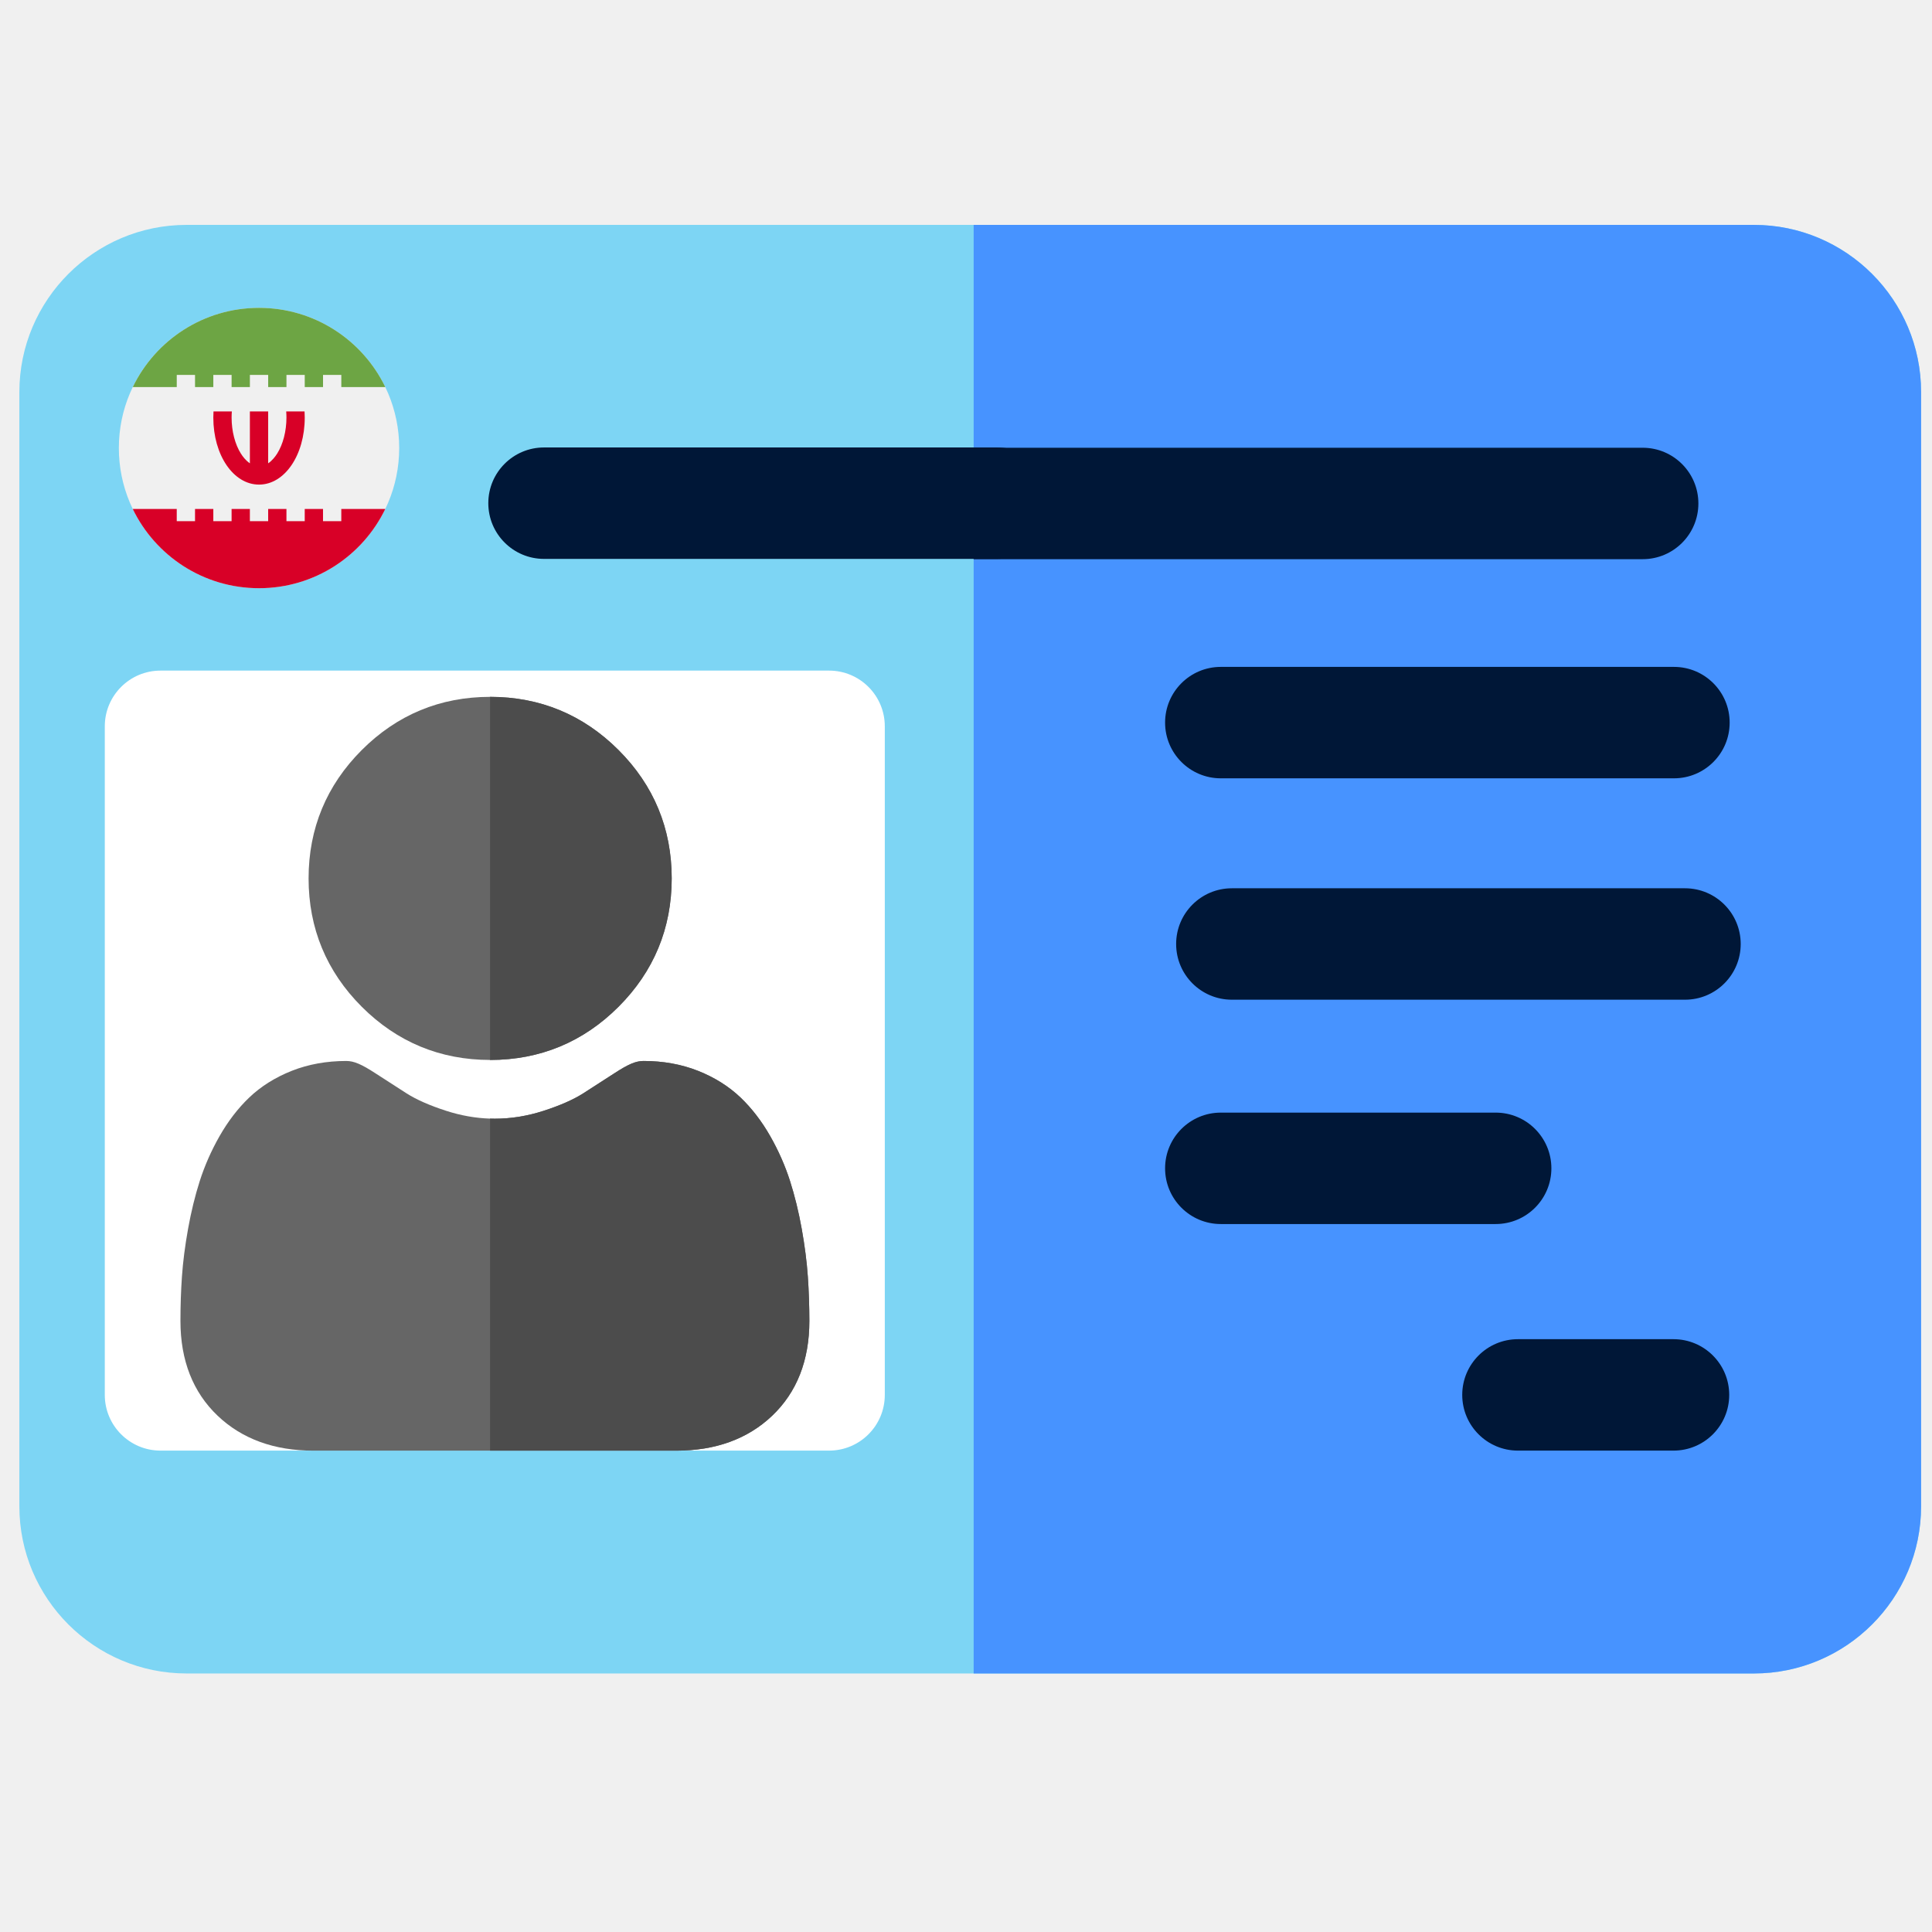
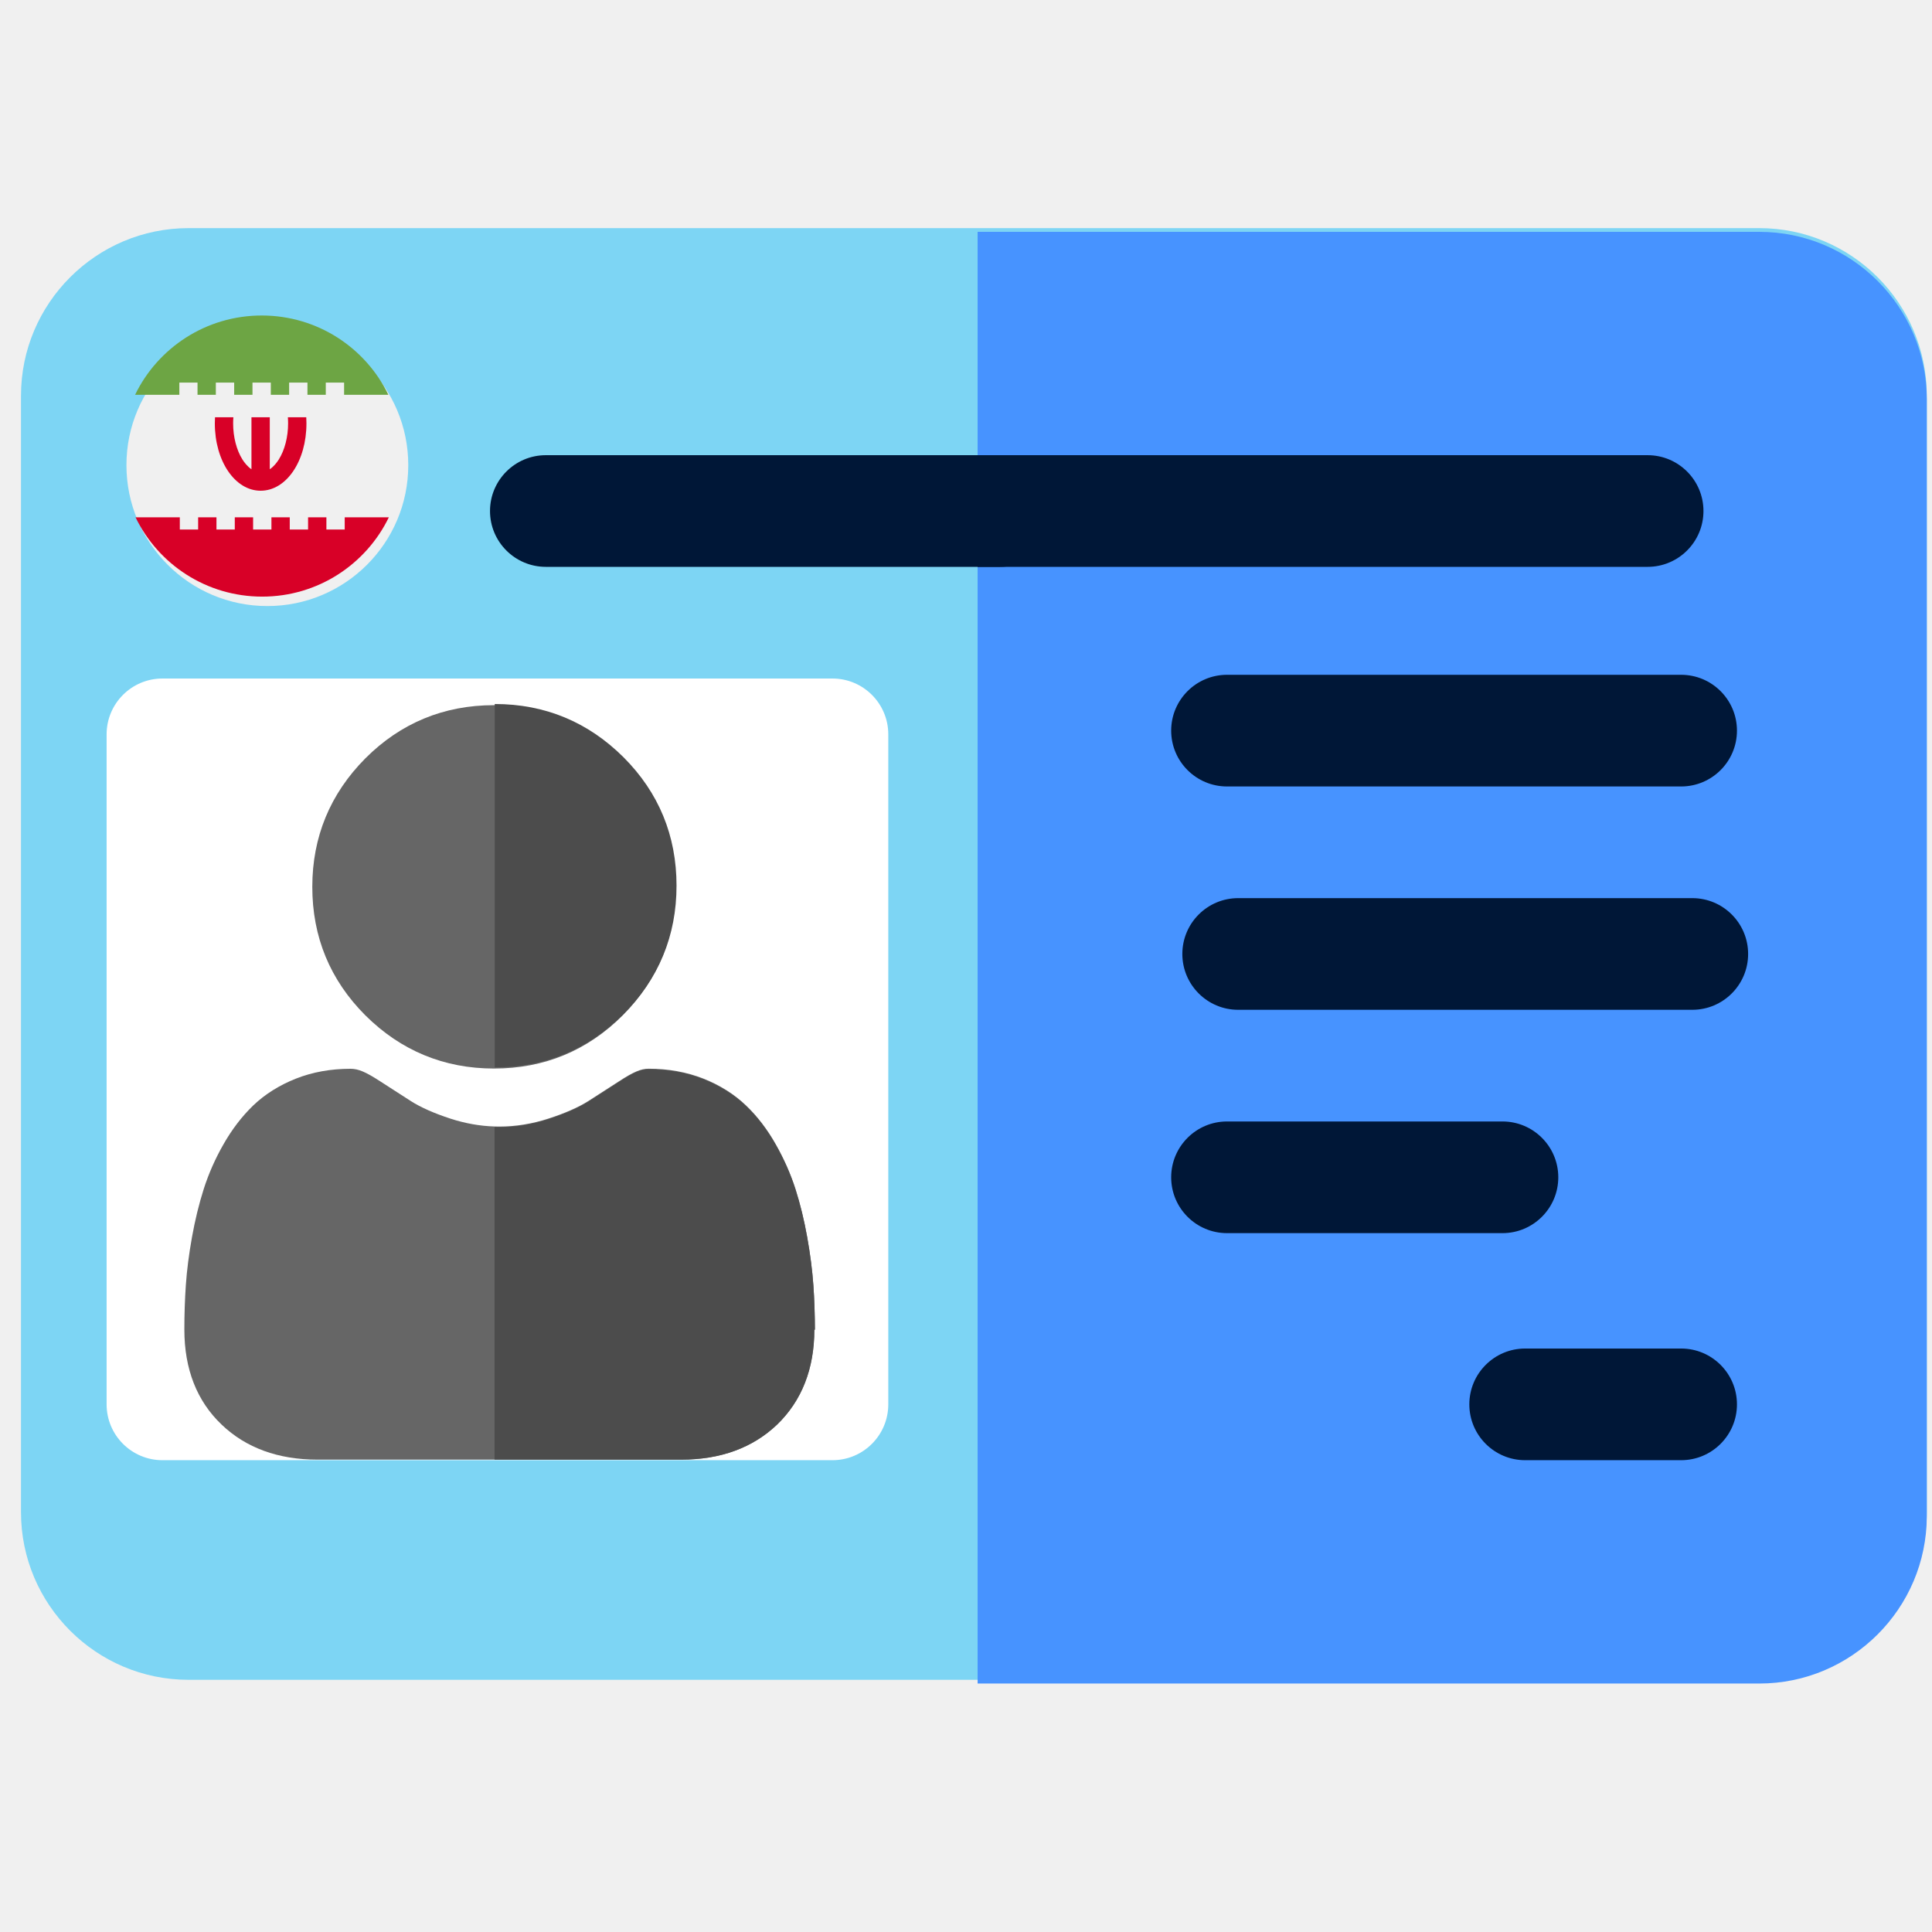
- <svg xmlns="http://www.w3.org/2000/svg" id="svg906" version="1.1" height="512" width="512">
-   <defs id="defs910" />
-   <g transform="matrix(1.009959,0,0,1.009959,-1.974548,48.61306)" id="g904">
-     <g id="svg_113" stroke="null">
-       <g id="svg_110" transform="matrix(1.007998,0,0,1.007998,-351.9546,-682.4501)" stroke="null">
-         <rect fill="none" id="svg_108" height="514" width="514" y="615.968" x="346.627" stroke="null" />
-         <g display="none" id="svg_107" stroke="null">
-           <rect fill="url(#gridpattern)" stroke-width="0" y="616.968" x="347.627" height="512" width="512" id="svg_111" stroke="null" />
+ <svg xmlns="http://www.w3.org/2000/svg" width="512" height="512" version="1.1">
+   <g transform="matrix(1.01 0 0 1.01 -1.97 48.6)">
+     <g stroke="null">
+       <g transform="matrix(1.01 0 0 1.01 -352 -682)">
+         <rect x="347" y="616" width="514" height="514" fill="none" />
+         <g display="none">
+           <rect x="348" y="617" width="512" height="512" fill="url(#gridpattern)" stroke="null" stroke-width="0" />
        </g>
      </g>
-       <g id="svg_112" transform="matrix(1.007998,0,0,1.007998,-351.9546,-682.4501)" stroke="null">
-         <g id="svg_81" stroke="null">
-           <g transform="matrix(0.9668862,0,0,0.9668862,-1580.717,-1836.794)" id="svg_82" stroke="null">
-             <g id="svg_104" stroke="null">
-               <g id="svg_105" stroke="null">
-                 <path id="svg_106" fill="#7dd5f4" d="m 2470.193,3001.083 h -422 c -24.813,0 -45,-20.187 -45,-45 v -300 c 0,-24.813 20.187,-45 45,-45 h 422 c 24.813,0 45,20.187 45,45 v 300 c 0,24.813 -20.187,45 -45,45 z" stroke="null" />
-               </g>
+       <g transform="matrix(1.01 0 0 1.01 -352 -682)">
+         <g transform="matrix(.967 0 0 .967 -1581 -1837)" stroke="null">
+           <g stroke="null">
+             <path d="m2470 3e3h-422c-24.8 0-45-20.2-45-45v-300c0-24.8 20.2-45 45-45h422c24.8 0 45 20.2 45 45v300c0 24.8-20.2 45-45 45z" fill="#7dd5f4" stroke="null" />
+           </g>
+           <path d="m2470 2611h-210v390h210c24.8 0 45-20.2 45-45v-300c0-24.8-20.2-45-45-45z" fill="#4793ff" />
+           <path d="m2449 2760h-122c-8.28 0-15-6.72-15-15s6.72-15 15-15h122c8.28 0 15 6.72 15 15s-6.72 15-15 15z" fill="#001737" stroke="null" />
+           <g fill="#001737">
+             <path d="m2452 2820h-122c-8.28 0-15-6.72-15-15s6.72-15 15-15h122c8.28 0 15 6.72 15 15s-6.72 15-15 15z" />
+             <path d="m2266 2701h-122c-8.28 0-15-6.72-15-15s6.72-15 15-15h122c8.28 0 15 6.72 15 15s-6.72 15-15 15z" />
+           </g>
+           <path d="m2401 2880h-74c-8.28 0-15-6.72-15-15s6.72-15 15-15h74c8.28 0 15 6.72 15 15s-6.72 15-15 15z" fill="#001737" stroke="null" />
+           <path d="m2449 2941h-41.9c-8.28 0-15-6.72-15-15s6.72-15 15-15h41.9c8.28 0 15 6.72 15 15s-6.72 15-15 15z" fill="#001737" stroke="null" />
+           <g stroke="null">
+             <g stroke="null">
+               <path d="m2221 2941h-180c-8.28 0-15-6.72-15-15v-180c0-8.28 6.72-15 15-15h180c8.28 0 15 6.72 15 15v180c0 8.28-6.72 15-15 15z" fill="#fff" stroke="null" />
            </g>
-             <path id="svg_103" fill="#4793ff" d="m 2470.193,2611.083 h -210.075 v 390 h 210.075 c 24.813,0 45,-20.187 45,-45 v -300 c 0,-24.813 -20.187,-45 -45,-45 z" stroke="null" />
-             <g id="svg_93" stroke="null">
-               <g id="svg_101" stroke="null">
-                 <path id="svg_102" fill="#001737" d="m 2448.657,2760.083 h -122 c -8.284,0 -15,-6.716 -15,-15 0,-8.284 6.716,-15 15,-15 h 122 c 8.284,0 15,6.716 15,15 0,8.284 -6.716,15 -15,15 z" stroke="null" />
-               </g>
-               <g id="svg_98" stroke="null">
-                 <path id="svg_100" fill="#001737" d="m 2451.631,2819.687 h -122 c -8.284,0 -15,-6.716 -15,-15 0,-8.284 6.716,-15 15,-15 h 122 c 8.284,0 15,6.716 15,15 0,8.284 -6.716,15 -15,15 z" stroke="null" />
-                 <path id="svg_99" fill="#001737" d="m 2266.446,2701.006 h -122 c -8.284,0 -15,-6.716 -15,-15 0,-8.284 6.716,-15 15,-15 h 122 c 8.284,0 15,6.716 15,15 0,8.284 -6.716,15 -15,15 z" stroke="null" />
-               </g>
-               <g id="svg_96" stroke="null">
-                 <path id="svg_97" fill="#001737" d="m 2400.657,2880.084 h -74 c -8.284,0 -15,-6.716 -15,-15 0,-8.284 6.716,-15 15,-15 h 74 c 8.284,0 15,6.716 15,15 0,8.284 -6.716,15 -15,15 z" stroke="null" />
-               </g>
-               <g id="svg_94" stroke="null">
-                 <path id="svg_95" fill="#001737" d="m 2448.537,2941.084 h -41.88 c -8.284,0 -15,-6.716 -15,-15 0,-8.284 6.716,-15 15,-15 h 41.88 c 8.284,0 15,6.716 15,15 0,8.284 -6.716,15 -15,15 z" stroke="null" />
-               </g>
-             </g>
-             <g id="svg_90" stroke="null">
-               <g id="svg_92" stroke="null" />
-               <g id="svg_91" stroke="null" />
-             </g>
-             <g id="svg_86" stroke="null">
-               <g id="svg_87" stroke="null">
-                 <g id="svg_88" stroke="null">
-                   <path id="svg_89" fill="#ffffff" d="m 2221.193,2941.083 h -180 c -8.284,0 -15,-6.716 -15,-15 v -180 c 0,-8.284 6.716,-15 15,-15 h 180 c 8.284,0 15,6.716 15,15 v 180 c 0,8.284 -6.716,15 -15,15 z" stroke="null" />
-                 </g>
-               </g>
-             </g>
-             <g id="svg_85" stroke="null" />
-             <g id="svg_84" stroke="null" />
-             <path id="svg_83" fill="#001737" d="m 2440.235,2671.083 h -180.116 v 30 h 180.116 c 8.284,0 15,-6.716 15,-15 0,-8.284 -6.716,-15 -15,-15 z" stroke="null" />
          </g>
+           <path d="m2440 2671h-180v30h180c8.28 0 15-6.72 15-15s-6.72-15-15-15z" fill="#001737" />
        </g>
-         <g id="svg_76" stroke="null">
-           <path id="svg_80" fill="#666666" d="m 525.958,857.943 c 0,12.988 -4.658,24.229 -13.845,33.419 -9.188,9.188 -20.431,13.845 -33.419,13.845 h -0.022 c -12.971,-0.004 -24.207,-4.662 -33.395,-13.845 -9.189,-9.189 -13.845,-20.431 -13.845,-33.419 0,-12.983 4.656,-24.226 13.845,-33.414 9.183,-9.185 20.419,-13.841 33.395,-13.845 h 0.022 c 12.983,0 24.226,4.658 33.419,13.845 9.188,9.188 13.845,20.431 13.845,33.414 z m 0,0" stroke="null" />
-           <path id="svg_79" fill="#666666" d="m 561.792,973.166 c 0,10.246 -3.259,18.542 -9.679,24.652 -6.345,6.038 -14.736,9.096 -24.939,9.096 h -94.486 c -10.203,0 -18.594,-3.059 -24.935,-9.096 -6.424,-6.114 -9.679,-14.408 -9.679,-24.652 0,-3.94 0.13,-7.839 0.391,-11.588 0.265,-3.833 0.801,-8.004 1.591,-12.404 0.796,-4.436 1.821,-8.629 3.047,-12.462 1.273,-3.967 2.994,-7.881 5.125,-11.63 2.213,-3.891 4.812,-7.281 7.725,-10.071 3.054,-2.921 6.788,-5.267 11.104,-6.977 4.301,-1.701 9.07,-2.563 14.172,-2.563 2.002,0 3.94,0.819 7.677,3.253 2.339,1.526 5.033,3.262 8.008,5.164 2.569,1.638 6.048,3.174 10.35,4.562 3.78,1.223 7.617,1.906 11.408,2.024 0.418,0.015 0.835,0.022 1.253,0.022 4.21,0 8.468,-0.69 12.666,-2.047 4.301,-1.388 7.785,-2.924 10.353,-4.562 3.006,-1.921 5.701,-3.656 8.005,-5.159 3.74,-2.439 5.676,-3.258 7.682,-3.258 5.098,0 9.866,0.862 14.17,2.563 4.316,1.71 8.05,4.06 11.101,6.977 2.918,2.791 5.517,6.18 7.728,10.071 2.132,3.752 3.857,7.662 5.125,11.625 1.228,3.837 2.255,8.031 3.051,12.47 0.786,4.405 1.323,8.576 1.587,12.398 0.265,3.737 0.395,7.635 0.4,11.591 z m 0,0" stroke="null" />
-           <path id="svg_78" fill="#4c4c4c" d="m 478.694,905.207 h -0.022 v -94.524 h 0.022 c 12.983,0 24.226,4.658 33.419,13.845 9.188,9.188 13.845,20.431 13.845,33.414 0,12.988 -4.658,24.229 -13.845,33.419 -9.188,9.188 -20.431,13.845 -33.419,13.845 z m 0,0" stroke="null" />
-           <path id="svg_77" fill="#4c4c4c" d="m 561.792,973.166 c 0,10.246 -3.259,18.542 -9.679,24.652 -6.345,6.038 -14.736,9.096 -24.939,9.096 H 478.671 V 920.475 c 0.418,0.015 0.835,0.022 1.253,0.022 4.21,0 8.468,-0.69 12.666,-2.047 4.301,-1.388 7.785,-2.924 10.353,-4.562 3.006,-1.921 5.701,-3.656 8.005,-5.159 3.74,-2.439 5.676,-3.258 7.682,-3.258 5.098,0 9.866,0.862 14.17,2.563 4.316,1.71 8.05,4.06 11.101,6.977 2.918,2.791 5.517,6.18 7.728,10.071 2.132,3.752 3.857,7.662 5.125,11.625 1.228,3.837 2.255,8.031 3.051,12.47 0.786,4.405 1.323,8.576 1.587,12.398 0.265,3.737 0.395,7.635 0.4,11.591 z m 0,0" stroke="null" />
-         </g>
-         <g id="svg_56" stroke="null">
-           <circle transform="matrix(0.1425402,0,0,0.1425402,-10.05916,-24.92461)" id="svg_75" fill="#f0f0f0" r="256" cy="5407.855" cx="3006.794" stroke="null" />
-           <path id="svg_74" fill="#d80027" d="m 430.381,736.393 h -4.774 c 0.04,0.525 0.062,1.054 0.062,1.586 0,3.53 -0.882,6.951 -2.42,9.387 -0.475,0.751 -1.272,1.812 -2.339,2.528 v -13.501 h -4.76 v 13.501 c -1.067,-0.716 -1.865,-1.776 -2.339,-2.528 -1.538,-2.435 -2.42,-5.857 -2.42,-9.387 0,-0.532 0.022,-1.062 0.062,-1.586 h -4.774 c -0.031,0.522 -0.047,1.051 -0.047,1.586 0,9.786 5.227,17.452 11.899,17.452 6.672,0 11.899,-7.666 11.899,-17.452 2.8e-4,-0.536 -0.016,-1.064 -0.047,-1.586 z" stroke="null" />
-           <path id="svg_73" fill="#6da544" d="m 397.111,726.873 h 4.76 v 3.173 h 4.76 v -3.173 h 4.76 v 3.173 h 4.76 v -3.173 h 4.76 v 3.173 h 4.76 v -3.173 h 4.76 v 3.173 h 4.76 v -3.173 h 4.76 v 3.173 h 11.451 c -5.902,-12.206 -18.402,-20.625 -32.869,-20.625 -14.467,0 -26.967,8.419 -32.869,20.625 h 11.451 v -3.173 z" stroke="null" />
-           <path id="svg_72" fill="#d80027" d="m 439.948,761.777 v 3.173 h -4.76 v -3.173 h -4.76 v 3.173 h -4.76 v -3.173 h -4.76 v 3.173 h -4.76 v -3.173 h -4.76 v 3.173 H 406.631 v -3.173 h -4.76 v 3.173 h -4.76 v -3.173 h -11.451 c 5.902,12.206 18.402,20.625 32.869,20.625 14.467,0 26.967,-8.419 32.869,-20.625 z" stroke="null" />
-           <g transform="matrix(0.1425402,0,0,0.1425402,-10.05916,-24.92461)" id="svg_71" stroke="null" />
-           <g transform="matrix(0.1425402,0,0,0.1425402,-10.05916,-24.92461)" id="svg_70" stroke="null" />
-           <g transform="matrix(0.1425402,0,0,0.1425402,-10.05916,-24.92461)" id="svg_69" stroke="null" />
-           <g transform="matrix(0.1425402,0,0,0.1425402,-10.05916,-24.92461)" id="svg_68" stroke="null" />
-           <g transform="matrix(0.1425402,0,0,0.1425402,-10.05916,-24.92461)" id="svg_67" stroke="null" />
-           <g transform="matrix(0.1425402,0,0,0.1425402,-10.05916,-24.92461)" id="svg_66" stroke="null" />
-           <g transform="matrix(0.1425402,0,0,0.1425402,-10.05916,-24.92461)" id="svg_65" stroke="null" />
-           <g transform="matrix(0.1425402,0,0,0.1425402,-10.05916,-24.92461)" id="svg_64" stroke="null" />
-           <g transform="matrix(0.1425402,0,0,0.1425402,-10.05916,-24.92461)" id="svg_63" stroke="null" />
-           <g transform="matrix(0.1425402,0,0,0.1425402,-10.05916,-24.92461)" id="svg_62" stroke="null" />
-           <g transform="matrix(0.1425402,0,0,0.1425402,-10.05916,-24.92461)" id="svg_61" stroke="null" />
-           <g transform="matrix(0.1425402,0,0,0.1425402,-10.05916,-24.92461)" id="svg_60" stroke="null" />
-           <g transform="matrix(0.1425402,0,0,0.1425402,-10.05916,-24.92461)" id="svg_59" stroke="null" />
-           <g transform="matrix(0.1425402,0,0,0.1425402,-10.05916,-24.92461)" id="svg_58" stroke="null" />
-           <g transform="matrix(0.1425402,0,0,0.1425402,-10.05916,-24.92461)" id="svg_57" stroke="null" />
-         </g>
+         <path d="m526 858c0 13-4.66 24.2-13.8 33.4-9.19 9.19-20.4 13.8-33.4 13.8h-0.022c-13-4e-3 -24.2-4.66-33.4-13.8-9.19-9.19-13.8-20.4-13.8-33.4 0-13 4.66-24.2 13.8-33.4 9.18-9.18 20.4-13.8 33.4-13.8h0.022c13 0 24.2 4.66 33.4 13.8 9.19 9.19 13.8 20.4 13.8 33.4z" fill="#666" />
+         <path d="m562 973c0 10.2-3.26 18.5-9.68 24.7-6.34 6.04-14.7 9.1-24.9 9.1h-94.5c-10.2 0-18.6-3.06-24.9-9.1-6.42-6.11-9.68-14.4-9.68-24.7 0-3.94 0.13-7.84 0.391-11.6 0.265-3.83 0.801-8 1.59-12.4 0.796-4.44 1.82-8.63 3.05-12.5 1.27-3.97 2.99-7.88 5.12-11.6 2.21-3.89 4.81-7.28 7.73-10.1 3.05-2.92 6.79-5.27 11.1-6.98 4.3-1.7 9.07-2.56 14.2-2.56 2 0 3.94 0.819 7.68 3.25 2.34 1.53 5.03 3.26 8.01 5.16 2.57 1.64 6.05 3.17 10.3 4.56 3.78 1.22 7.62 1.91 11.4 2.02 0.418 0.015 0.835 0.022 1.25 0.022 4.21 0 8.47-0.69 12.7-2.05 4.3-1.39 7.79-2.92 10.4-4.56 3.01-1.92 5.7-3.66 8.01-5.16 3.74-2.44 5.68-3.26 7.68-3.26 5.1 0 9.87 0.862 14.2 2.56 4.32 1.71 8.05 4.06 11.1 6.98 2.92 2.79 5.52 6.18 7.73 10.1 2.13 3.75 3.86 7.66 5.12 11.6 1.23 3.84 2.25 8.03 3.05 12.5 0.786 4.4 1.32 8.58 1.59 12.4 0.265 3.74 0.395 7.64 0.4 11.6z" fill="#666" />
+         <path d="m479 905h-0.022v-94.5h0.022c13 0 24.2 4.66 33.4 13.8 9.19 9.19 13.8 20.4 13.8 33.4 0 13-4.66 24.2-13.8 33.4-9.19 9.19-20.4 13.8-33.4 13.8z" fill="#4c4c4c" />
+         <path d="m562 973c0 10.2-3.26 18.5-9.68 24.7-6.34 6.04-14.7 9.1-24.9 9.1h-48.5v-86.4c0.418 0.015 0.835 0.022 1.25 0.022 4.21 0 8.47-0.69 12.7-2.05 4.3-1.39 7.79-2.92 10.4-4.56 3.01-1.92 5.7-3.66 8.01-5.16 3.74-2.44 5.68-3.26 7.68-3.26 5.1 0 9.87 0.862 14.2 2.56 4.32 1.71 8.05 4.06 11.1 6.98 2.92 2.79 5.52 6.18 7.73 10.1 2.13 3.75 3.86 7.66 5.12 11.6 1.23 3.84 2.25 8.03 3.05 12.5 0.786 4.4 1.32 8.58 1.59 12.4 0.265 3.74 0.395 7.64 0.4 11.6z" fill="#4c4c4c" />
+         <circle transform="matrix(.143 0 0 .143 -10.1 -24.9)" cx="3007" cy="5408" r="256" fill="#f0f0f0" />
+         <path d="m430 736h-4.77c0.04 0.525 0.062 1.05 0.062 1.59 0 3.53-0.882 6.95-2.42 9.39-0.475 0.751-1.27 1.81-2.34 2.53v-13.5h-4.76v13.5c-1.07-0.716-1.86-1.78-2.34-2.53-1.54-2.44-2.42-5.86-2.42-9.39 0-0.532 0.022-1.06 0.062-1.59h-4.77c-0.031 0.522-0.047 1.05-0.047 1.59 0 9.79 5.23 17.5 11.9 17.5s11.9-7.67 11.9-17.5c2.8e-4 -0.536-0.016-1.06-0.047-1.59z" fill="#d80027" />
+         <path d="m397 727h4.76v3.17h4.76v-3.17h4.76v3.17h4.76v-3.17h4.76v3.17h4.76v-3.17h4.76v3.17h4.76v-3.17h4.76v3.17h11.5c-5.9-12.2-18.4-20.6-32.9-20.6s-27 8.42-32.9 20.6h11.5v-3.17z" fill="#6da544" />
+         <path d="m440 762v3.17h-4.76v-3.17h-4.76v3.17h-4.76v-3.17h-4.76v3.17h-4.76v-3.17h-4.76v3.17h-4.76v-3.17h-4.76v3.17h-4.76v-3.17h-11.5c5.9 12.2 18.4 20.6 32.9 20.6s27-8.42 32.9-20.6z" fill="#d80027" />
      </g>
    </g>
  </g>
</svg>
